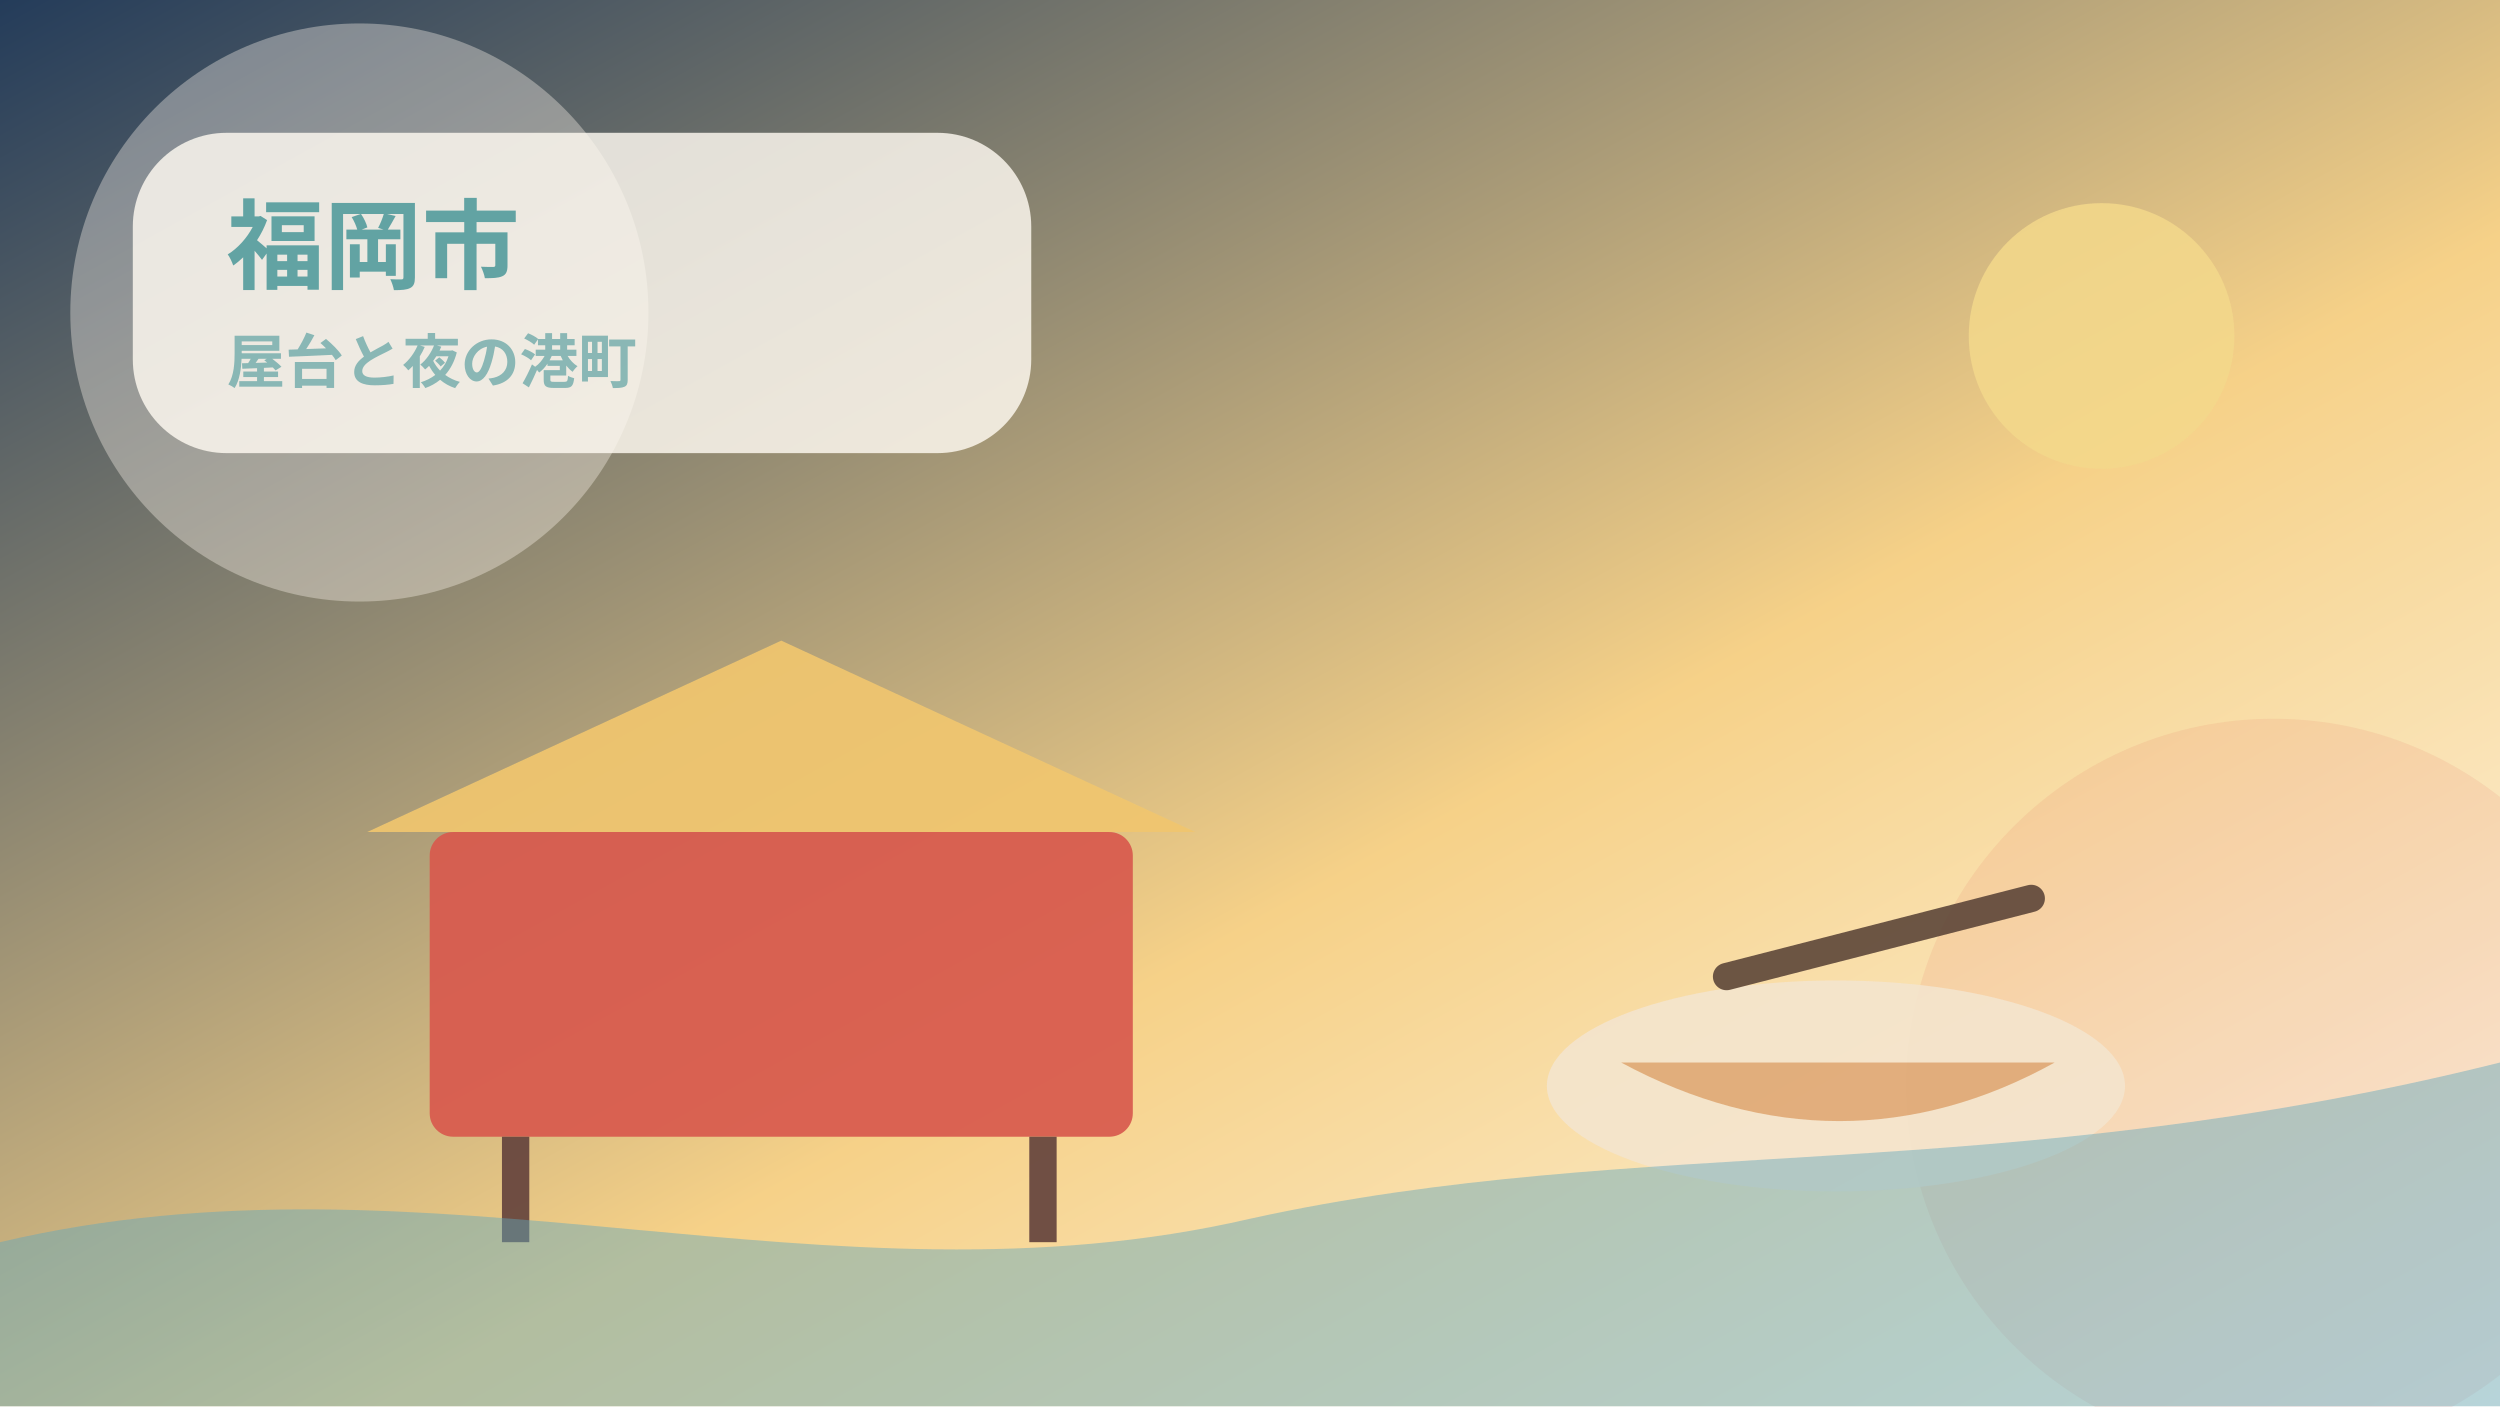
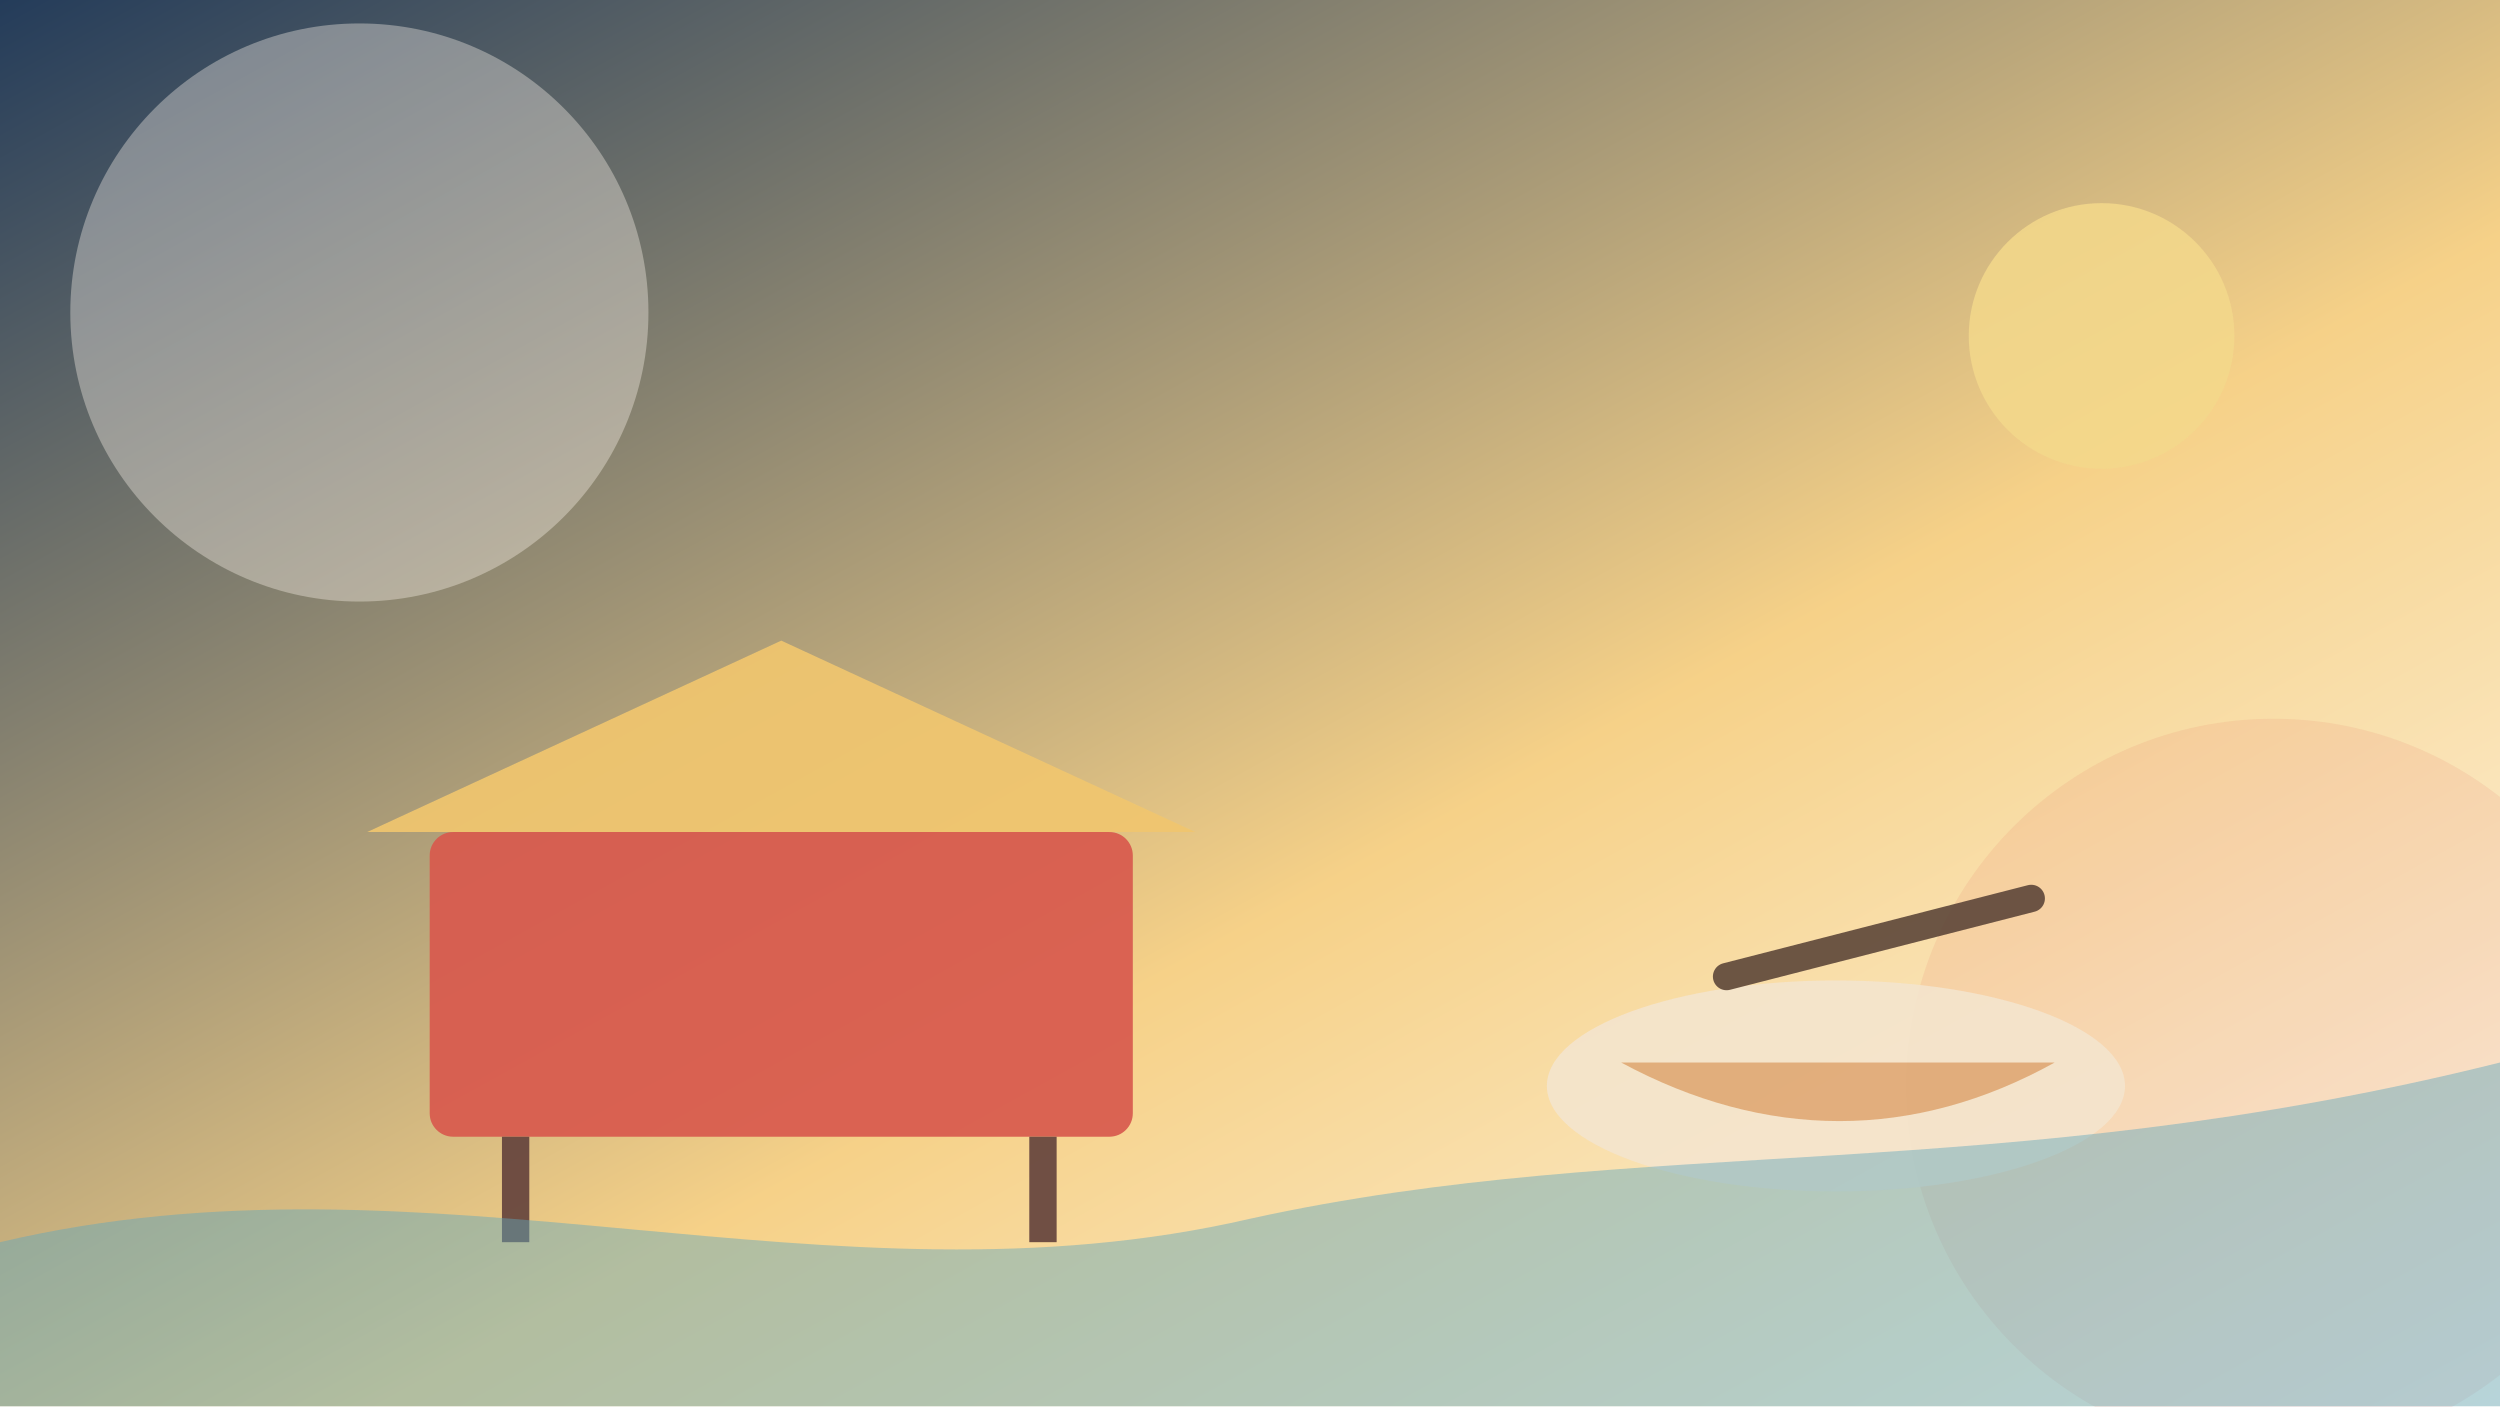
<svg xmlns="http://www.w3.org/2000/svg" viewBox="0 0 640 360" role="img" aria-labelledby="title desc">
  <defs>
    <linearGradient id="sky" x1="0" y1="0" x2="1" y2="1">
      <stop offset="0%" stop-color="#243c5a" />
      <stop offset="58%" stop-color="#f6d188" />
      <stop offset="100%" stop-color="#fffaf1" />
    </linearGradient>
    <style>
      :root { --bg:#243c5a; --light:#f6d188; --accent:#d85d4f; --dark:#62a3a3; }
-       text { font-family: "Yu Gothic", "Hiragino Sans", "Noto Sans JP", sans-serif; }
    </style>
  </defs>
  <rect width="640" height="360" rx="0" fill="url(#sky)" />
  <circle cx="92" cy="80" r="74" fill="#fff8ed" opacity=".36" />
  <circle cx="582" cy="278" r="94" fill="#d85d4f" opacity=".11" />
  <g opacity=".92">
    <rect x="110" y="213" width="180" height="78" rx="6" fill="#d8594d" />
    <path d="M94 213 L200 164 L306 213 Z" fill="#f0c66f" />
    <path d="M132 291 L132 318 M267 291 L267 318" stroke="#65433d" stroke-width="7" />
  </g>
  <g opacity=".9">
    <ellipse cx="470" cy="278" rx="74" ry="27" fill="#f4e4cd" />
    <path d="M415 272 C452 292 490 292 526 272" fill="#d69052" opacity=".7" />
    <path d="M442 250 L520 230" stroke="#5d4639" stroke-width="7" stroke-linecap="round" />
  </g>
  <circle cx="538" cy="86" r="34" fill="#f3d88b" opacity=".85" />
  <path d="M0 318 C110 292 212 337 320 312 C420 290 512 304 640 272 L640 360 L0 360 Z" fill="#5fa6bd" opacity=".45" />
-   <rect x="34" y="34" width="230" height="82" rx="24" fill="#fffaf1" opacity=".82" />
-   <text x="58" y="72" font-size="25" font-weight="700" fill="#62a3a3">福岡市</text>
-   <text x="58" y="98" font-size="15" font-weight="600" fill="#62a3a3" opacity=".72">屋台と夜の港町</text>
</svg>
